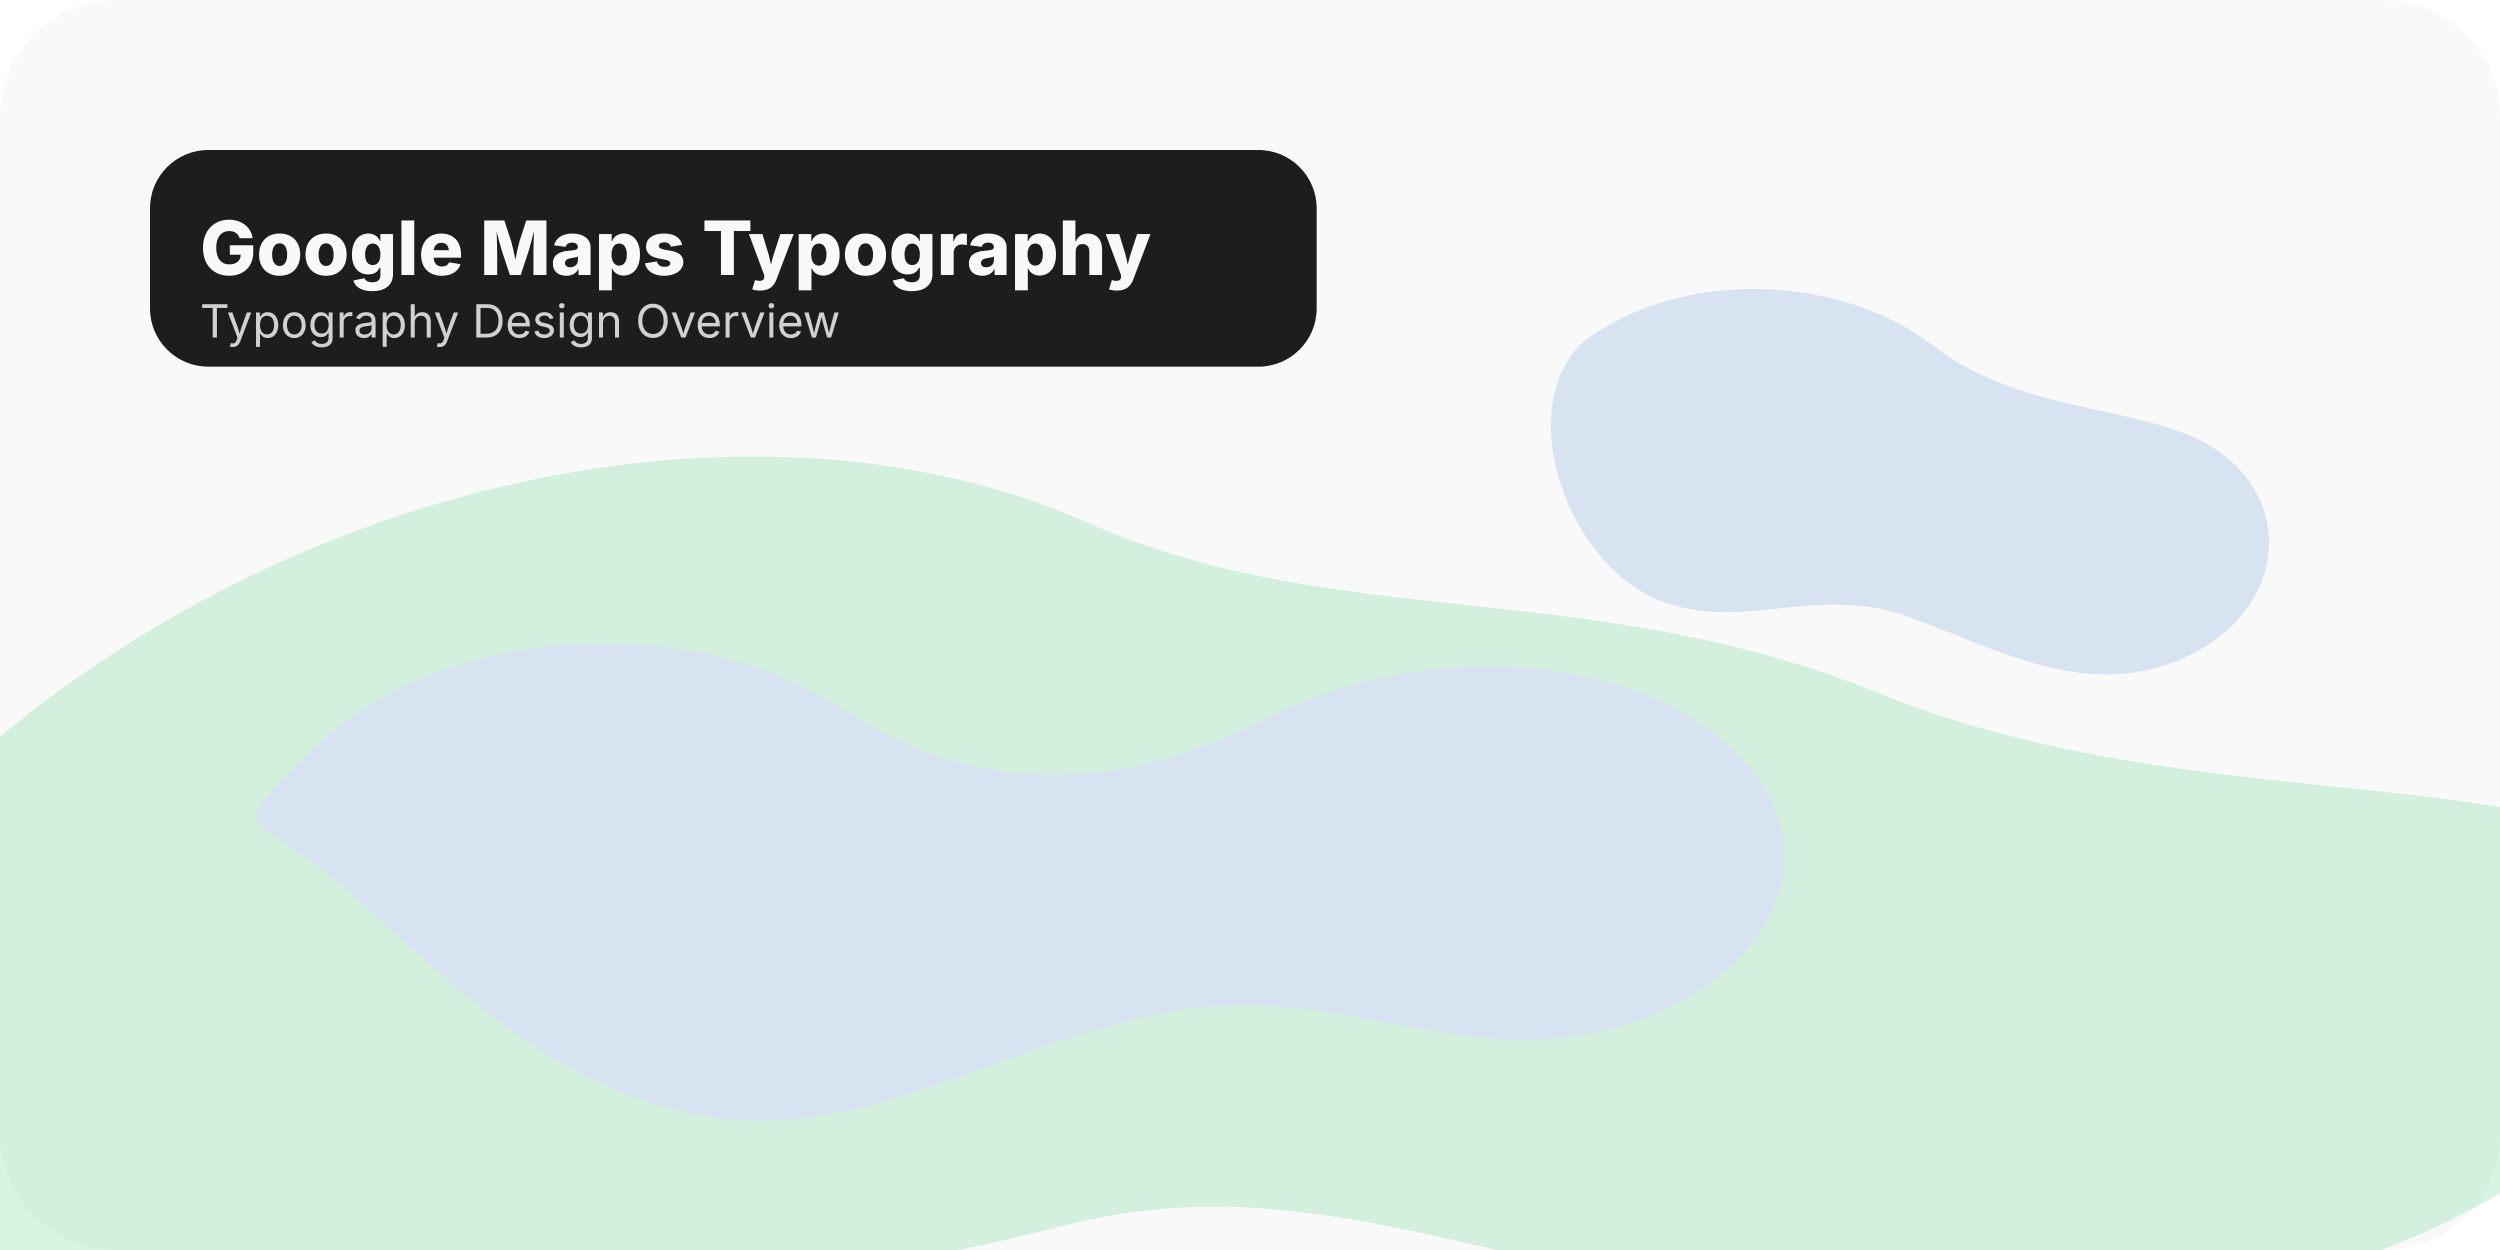
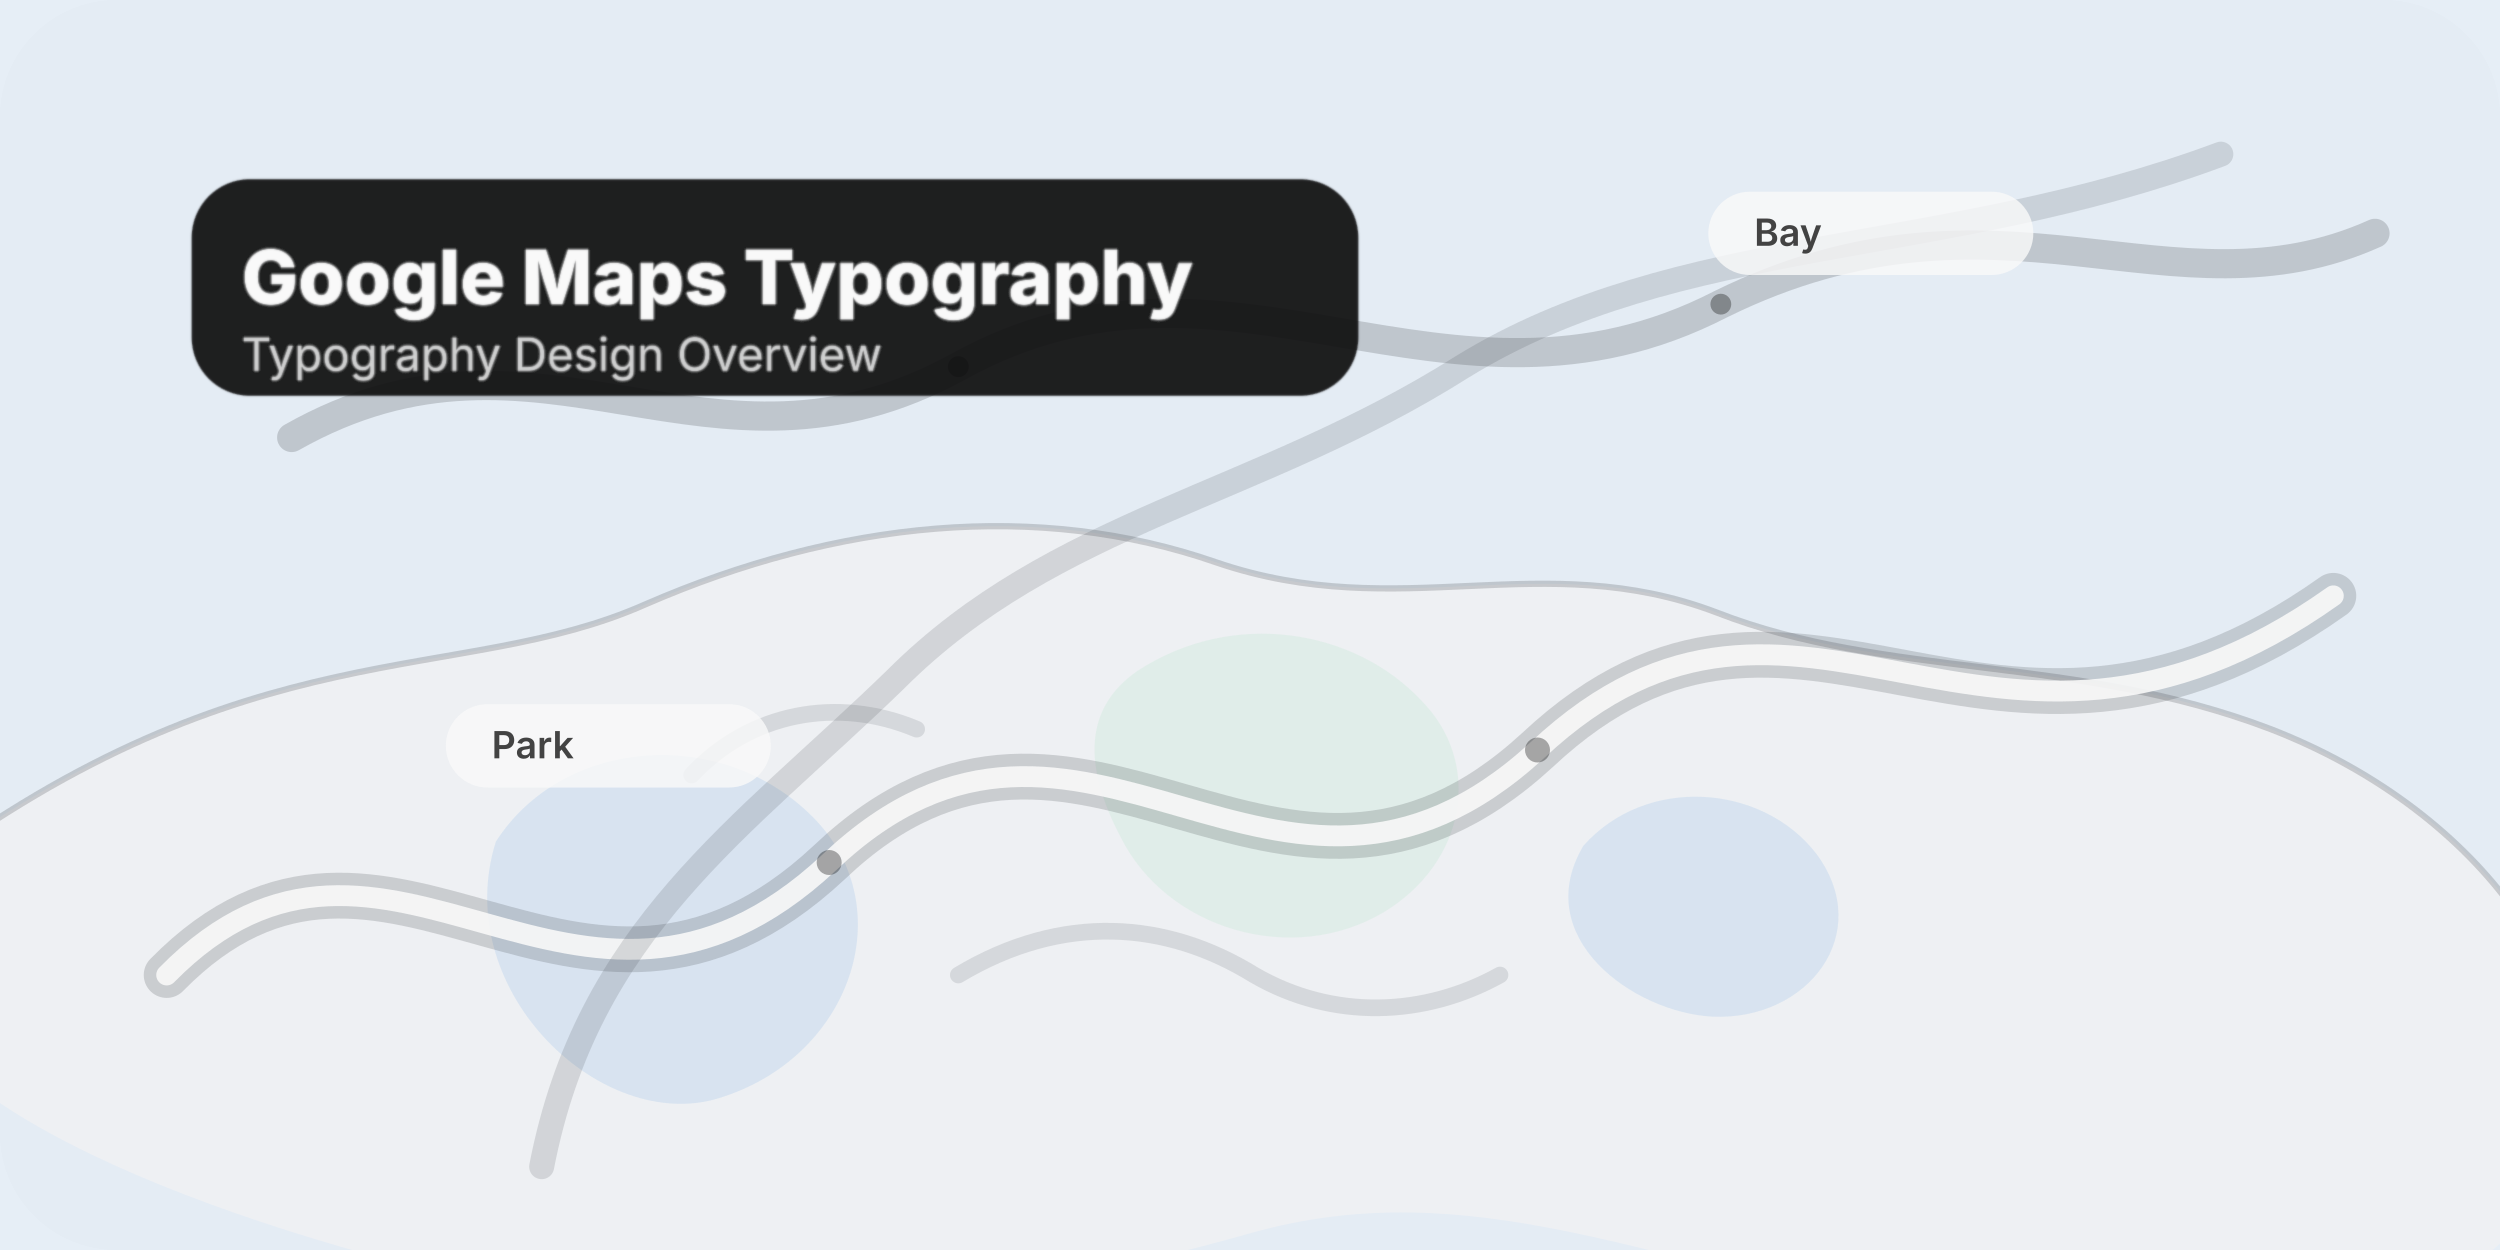
<svg xmlns="http://www.w3.org/2000/svg" width="1200" height="600" viewBox="0 0 1200 600" role="img" aria-labelledby="title desc">
+   <defs>
+     <filter id="soft" x="-20%" y="-20%" width="140%" height="140%">
+       <feGaussianBlur stdDeviation="0.6" />
+     </filter>
+   </defs>
  <rect width="1200" height="600" rx="56" fill="#F9F9F9" />
-   <path d="M-40 390 C120 230, 360 180, 520 250 C640 304, 760 276, 900 332 C1060 398, 1250 360, 1280 430 C1320 520, 1160 650, 900 630 C720 616, 640 560, 520 586 C360 628, 120 650, -20 600 C-120 564, -120 470, -40 390 Z" fill="#22C55E" opacity="0.18" />
-   <path d="M150 360 C210 300, 330 292, 404 340 C470 384, 540 380, 610 344 C676 310, 768 312, 820 350 C884 396, 860 466, 780 492 C702 516, 642 470, 560 486 C470 504, 410 552, 330 534 C248 516, 198 450, 150 414 C118 390, 110 400, 150 360 Z" fill="#D7E3F0" />
-   <path d="M760 164 C808 128, 884 132, 928 166 C972 200, 1032 194, 1064 216 C1102 242, 1096 292, 1052 314 C1004 338, 960 312, 916 296 C872 280, 836 304, 796 288 C752 270, 726 196, 760 164 Z" fill="#D7E3F0" />
+   <path d="M0 0H1200V600H0Z" fill="#D7E3F0" opacity="0.62" />
+   <path d="M-40 420 C120 300, 220 330, 310 290 C402 250, 498 240, 584 270 C672 300, 740 262, 824 294 C906 326, 996 314, 1090 350 C1188 388, 1248 470, 1234 540 C1216 626, 1090 666, 940 636 C792 606, 706 562, 600 592 C474 628, 318 642, 176 602 C40 564, -96 500, -40 420 Z" fill="#EEF0F3" />
+   <path d="M-40 420 C120 300, 220 330, 310 290 C402 250, 498 240, 584 270 C672 300, 740 262, 824 294 C906 326, 996 314, 1090 350 C1188 388, 1248 470, 1234 540" fill="none" stroke="#3E4248" stroke-opacity="0.22" stroke-width="3" />
+   <path d="M238 404 C270 354, 346 348, 390 392 C434 436, 408 510, 342 528 C286 542, 216 474, 238 404 Z" fill="#D7E3F0" opacity="0.95" />
+   <path d="M760 406 C790 372, 846 376, 872 410 C900 448, 868 490, 822 488 C784 486, 734 450, 760 406 Z" fill="#D7E3F0" opacity="0.95" />
+   <path d="M546 322 C592 292, 650 302, 682 336 C712 366, 704 414, 664 438 C620 464, 560 446, 538 402 C520 368, 520 340, 546 322 Z" fill="#22C55E" opacity="0.07" />
+   <g fill="none" stroke-linecap="round" stroke-linejoin="round">
+     <path d="M80 468 C186 360, 276 528, 398 414 C520 298, 612 476, 738 360 C864 242, 954 404, 1120 286" stroke="#3E4248" stroke-opacity="0.20" stroke-width="22" />
+     <path d="M80 468 C186 360, 276 528, 398 414 C520 298, 612 476, 738 360 C864 242, 954 404, 1120 286" stroke="#F9F9F9" stroke-opacity="0.90" stroke-width="10" />
+     <path d="M140 210 C260 142, 340 242, 460 176 C590 104, 694 214, 826 146 C960 80, 1042 156, 1140 112" stroke="#3E4248" stroke-opacity="0.22" stroke-width="14" />
+     <path d="M260 560 C282 446, 356 398, 430 326 C506 250, 604 238, 702 176 C806 112, 932 124, 1066 74" stroke="#3E4248" stroke-opacity="0.16" stroke-width="12" />
+     <path d="M460 468 C510 438, 560 442, 602 468 C640 490, 684 488, 720 468" stroke="#3E4248" stroke-opacity="0.14" stroke-width="8" />
+     <path d="M332 372 C360 342, 402 334, 440 350" stroke="#3E4248" stroke-opacity="0.14" stroke-width="8" />
+   </g>
+   <g fill="#111111" opacity="0.35">
+     <circle cx="398" cy="414" r="6" />
+     <circle cx="738" cy="360" r="6" />
+     <circle cx="460" cy="176" r="5" />
+     <circle cx="826" cy="146" r="5" />
+   </g>
+   <g filter="url(#soft)">
+     <rect x="92" y="86" width="560" height="104" rx="28" fill="#0A0A0A" opacity="0.92" />
+     <text x="116" y="146" font-family="-apple-system, BlinkMacSystemFont, 'Segoe UI', sans-serif" font-size="36" font-weight="800" fill="#F9F9F9">Google Maps Typography</text>
+     <text x="116" y="178" font-family="-apple-system, BlinkMacSystemFont, 'Segoe UI', sans-serif" font-size="22" fill="#F9F9F9" opacity="0.82">Typography Design Overview</text>
+   </g>
  <g>
-     <rect x="72" y="72" width="560" height="104" rx="28" fill="#0A0A0A" opacity="0.92" />
-     <text x="96" y="132" font-family="-apple-system, BlinkMacSystemFont, 'Segoe UI', sans-serif" font-size="36" font-weight="800" fill="#F9F9F9">Google Maps Typography</text>
-     <text x="96" y="162" font-family="-apple-system, BlinkMacSystemFont, 'Segoe UI', sans-serif" font-size="22" fill="#F9F9F9" opacity="0.82">Typography Design Overview</text>
+     <rect x="820" y="92" width="156" height="40" rx="20" fill="#F9F9F9" opacity="0.82" />
+     <text x="842" y="118" font-family="-apple-system, BlinkMacSystemFont, 'Segoe UI', sans-serif" font-size="18" font-weight="600" fill="#111111" opacity="0.78">Bay</text>
+     <rect x="214" y="338" width="156" height="40" rx="20" fill="#F9F9F9" opacity="0.82" />
+     <text x="236" y="364" font-family="-apple-system, BlinkMacSystemFont, 'Segoe UI', sans-serif" font-size="18" font-weight="600" fill="#111111" opacity="0.78">Park</text>
  </g>
</svg>
